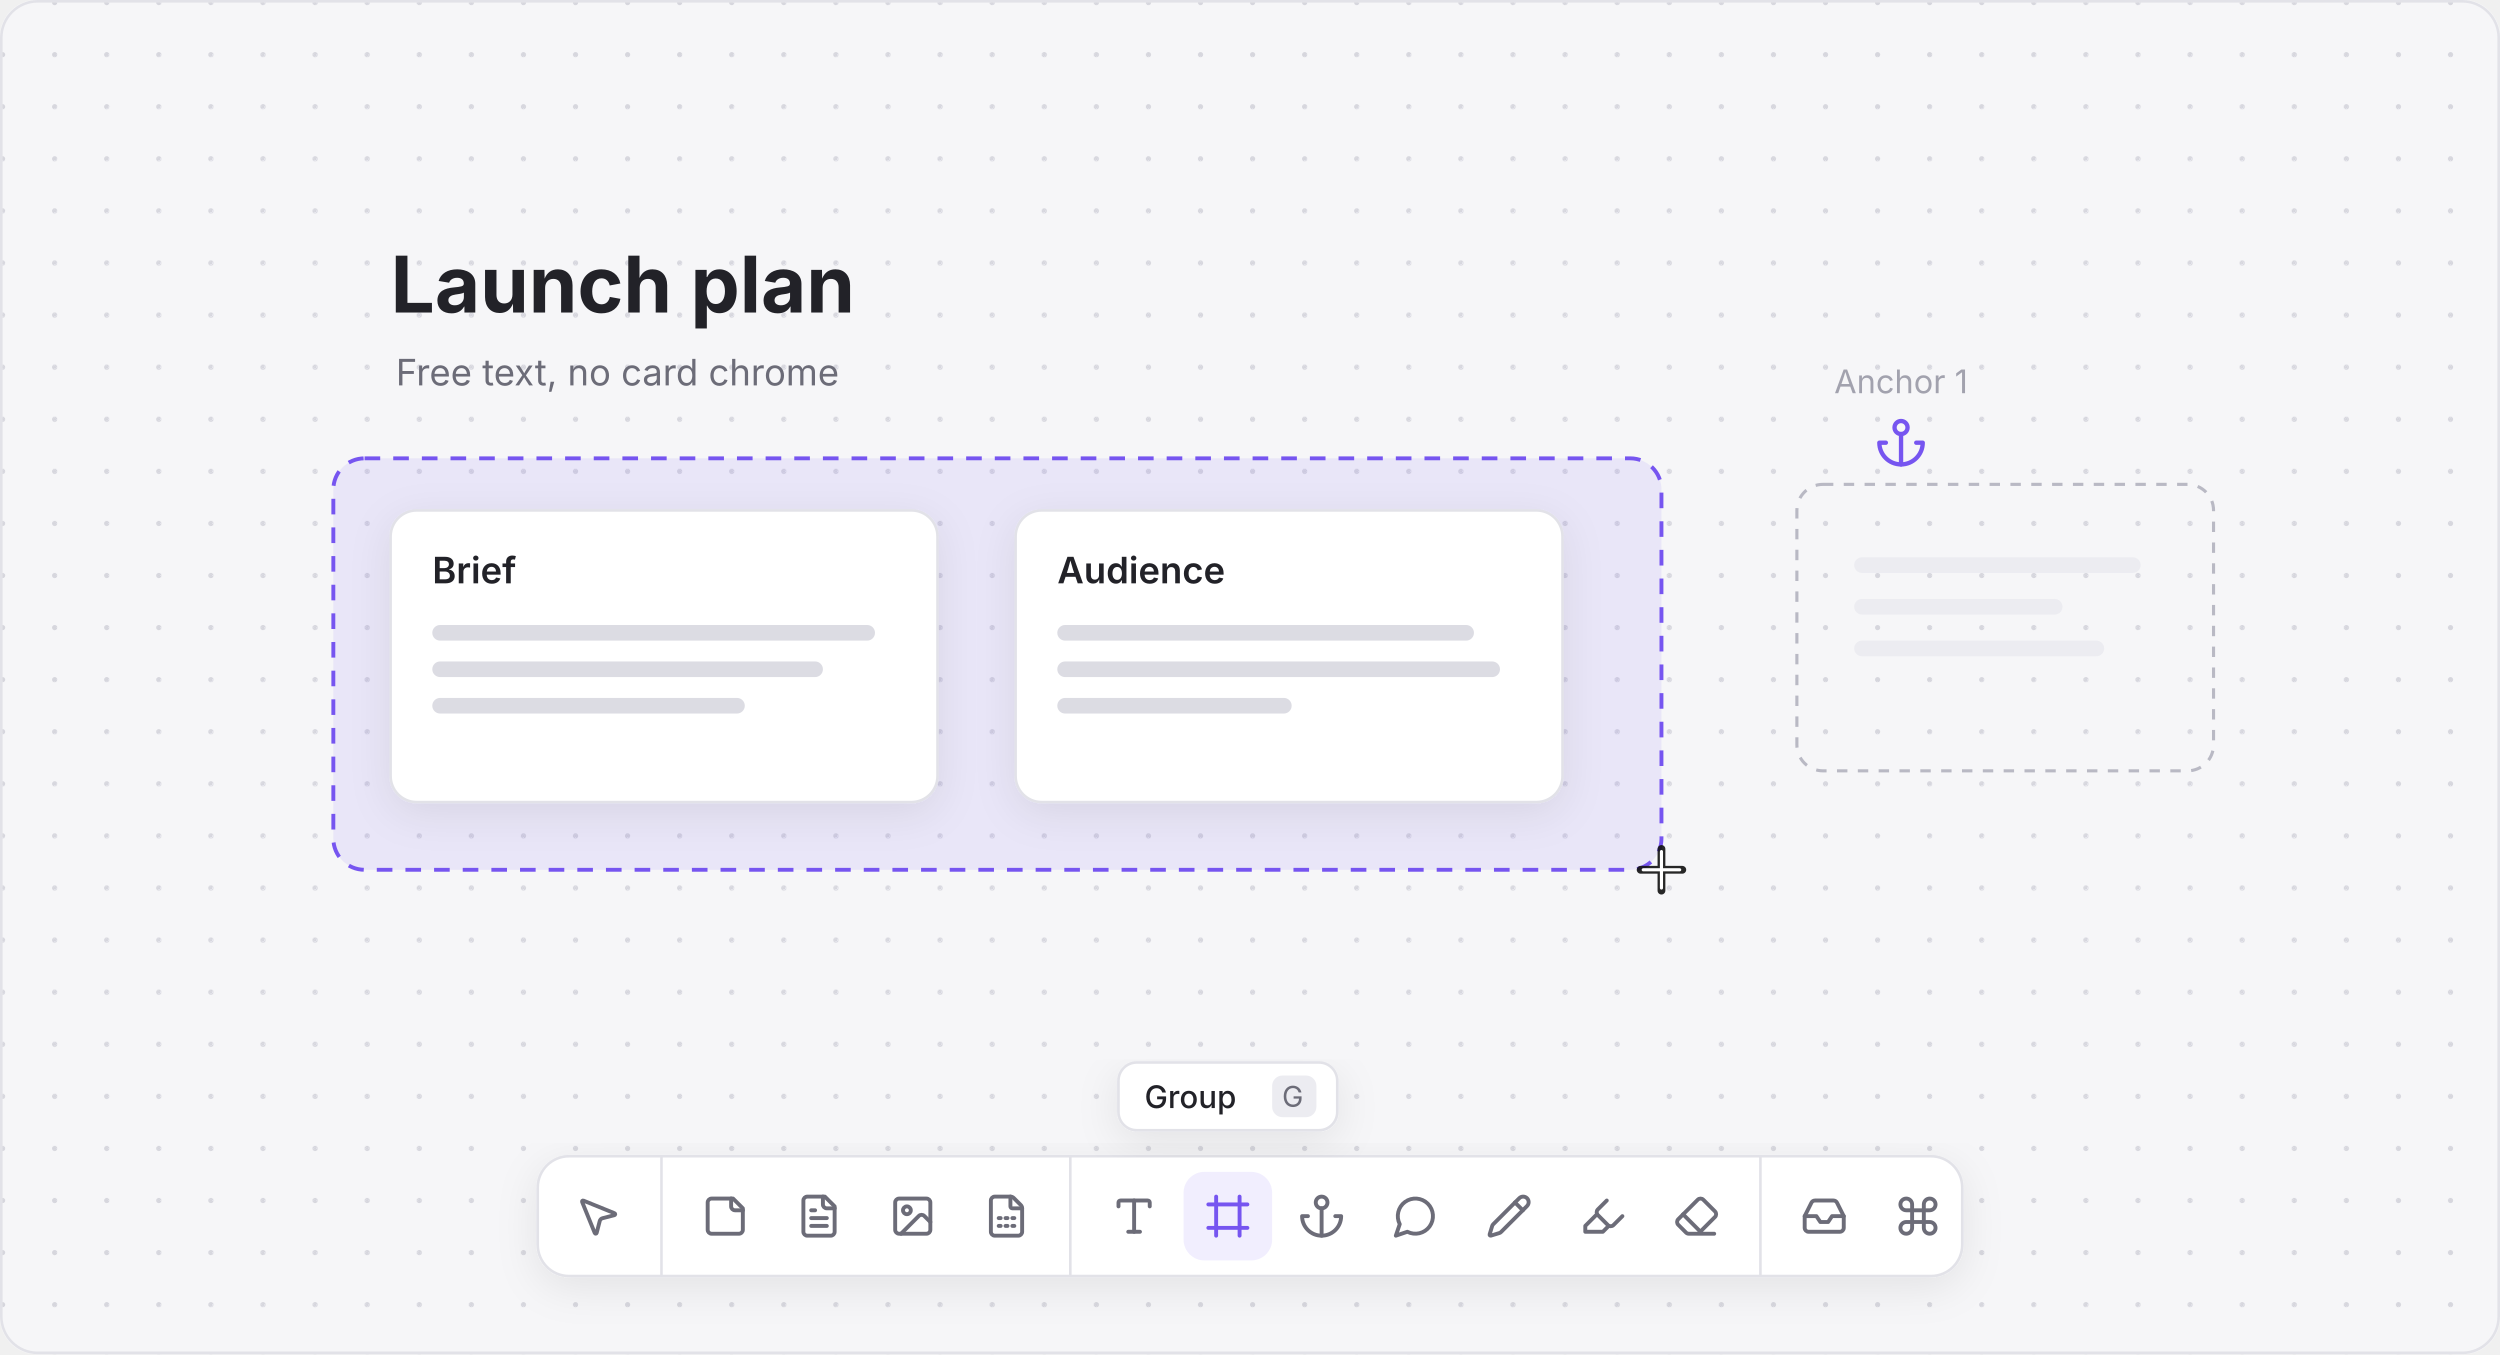
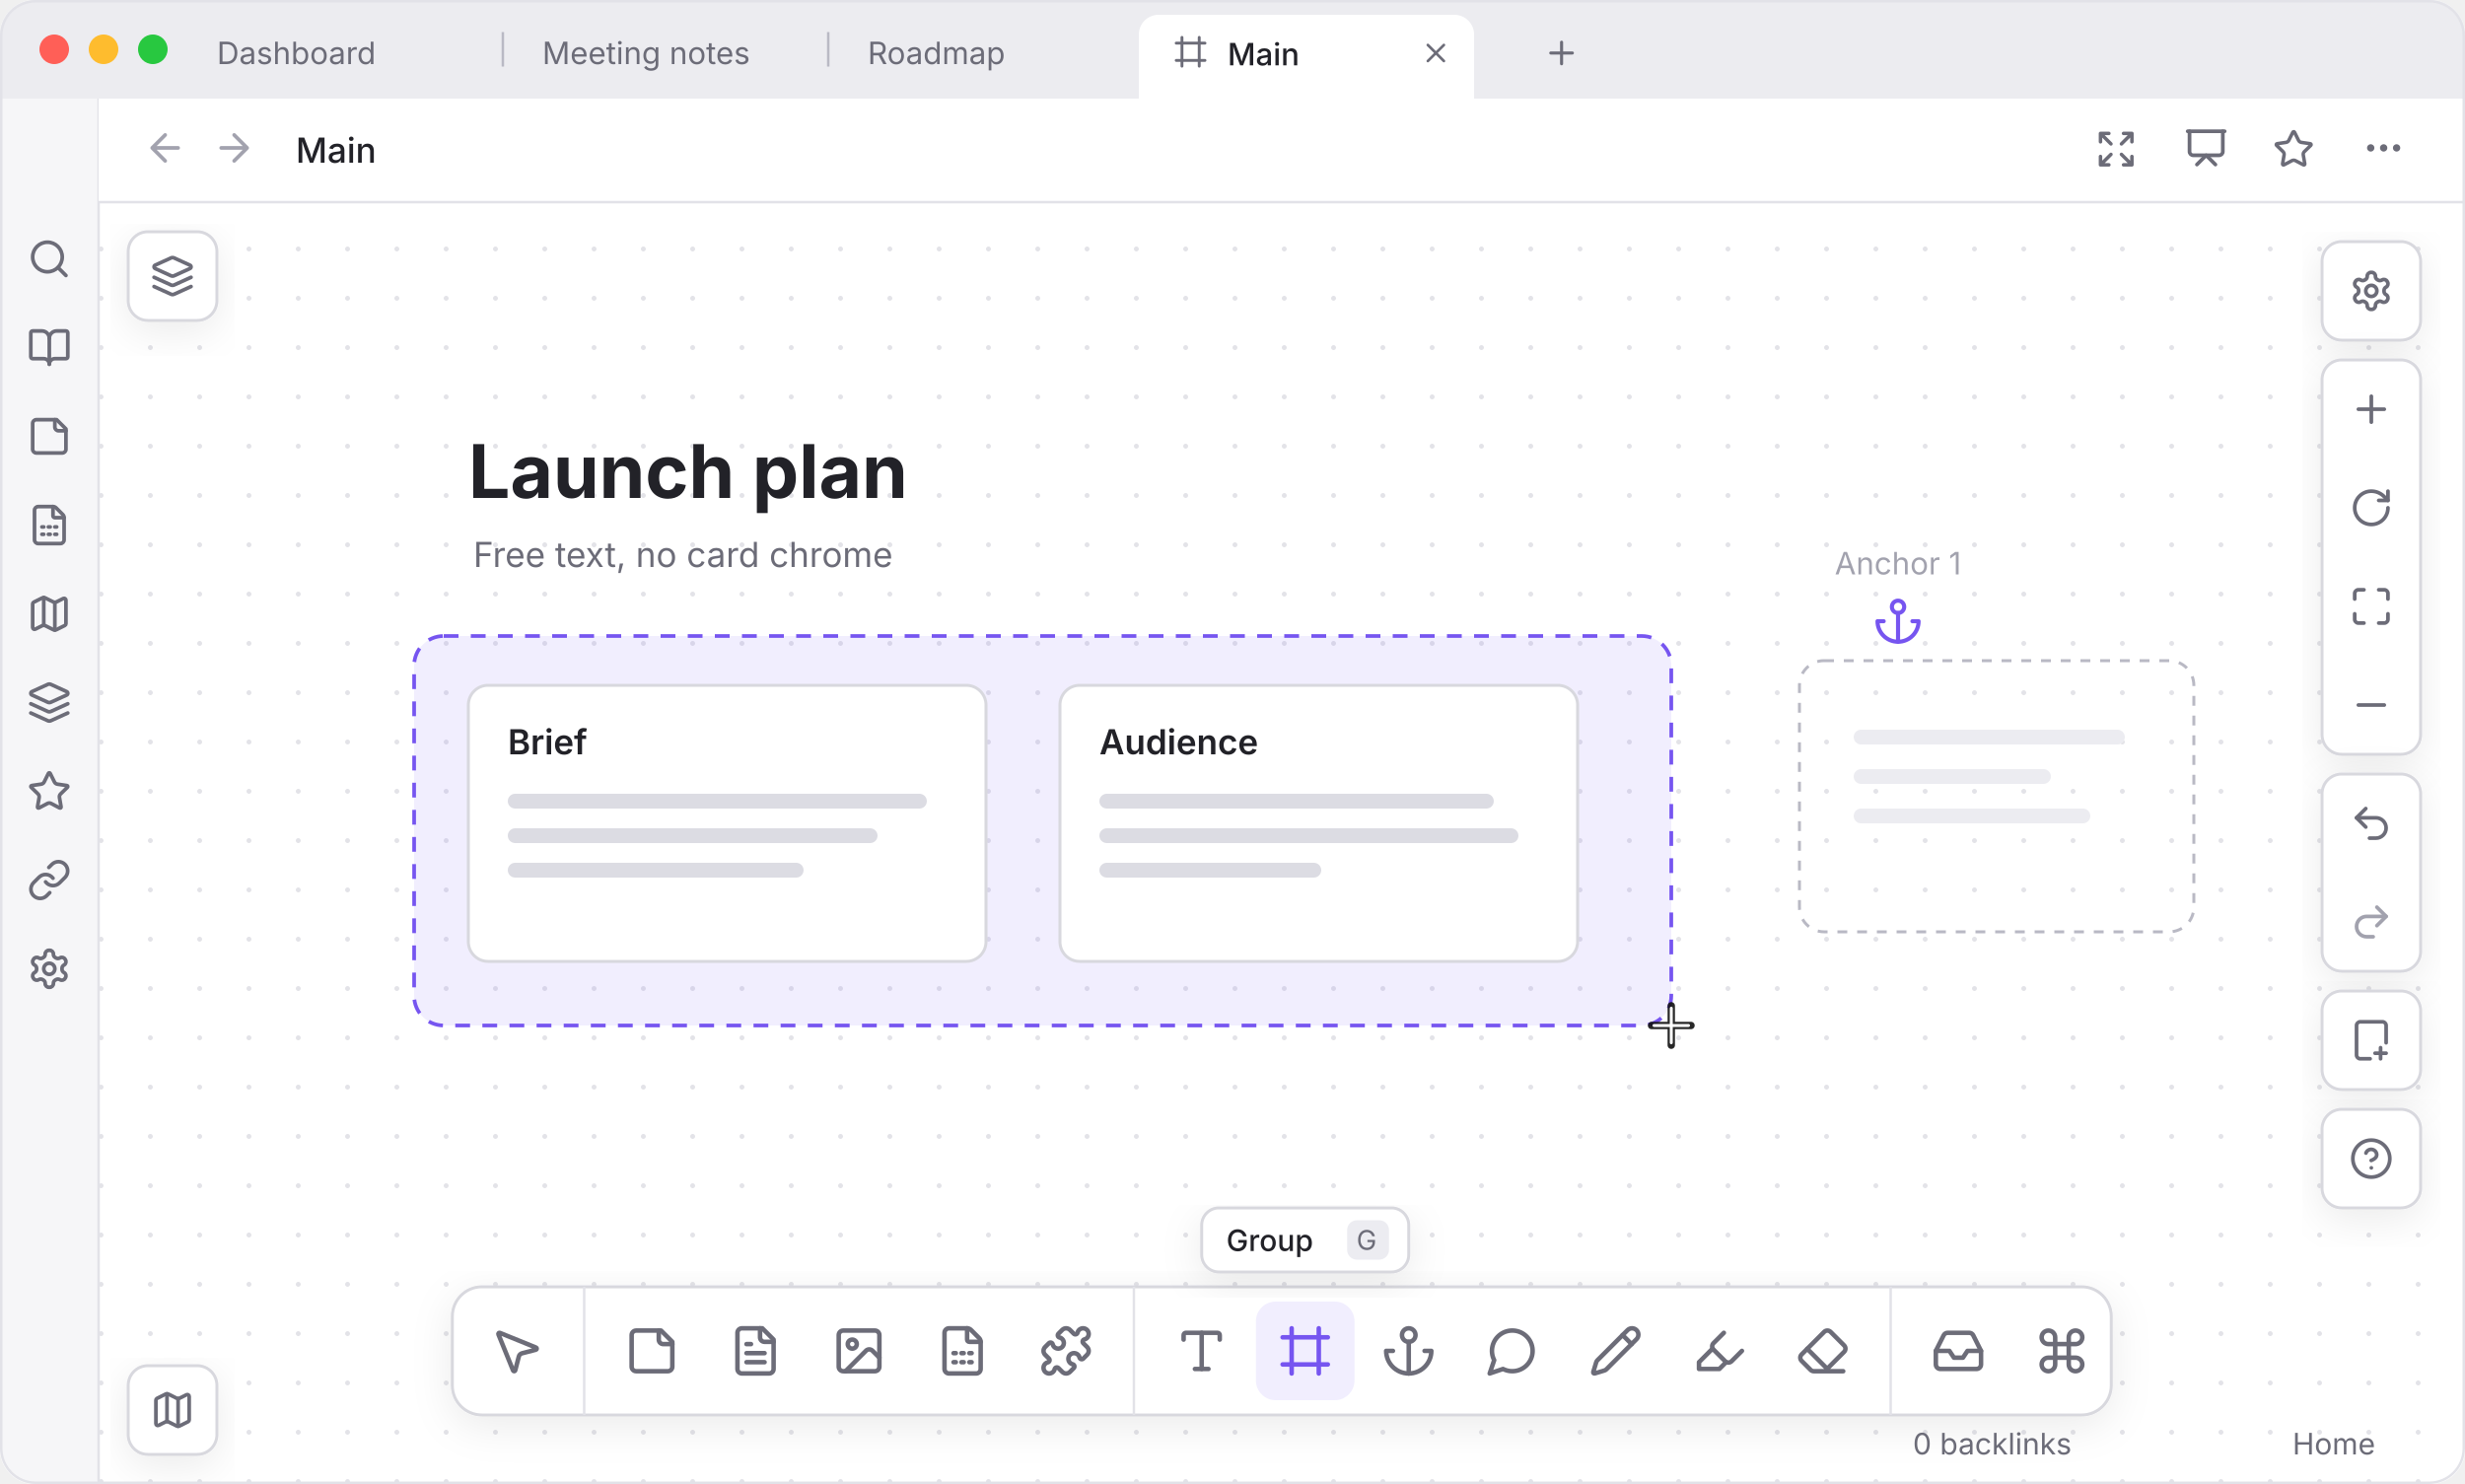
- <svg xmlns="http://www.w3.org/2000/svg" viewBox="0 0 960 520" width="960" height="520" role="img" aria-label="Canvas Plus tool bar placing a group">
+ <svg xmlns="http://www.w3.org/2000/svg" viewBox="0 0 1000 602" width="1000" height="602" role="img" aria-label="Canvas Plus tool bar placing a group">
  <style>
  text { font-family: -apple-system, BlinkMacSystemFont, "Segoe UI", Inter, Roboto, sans-serif; }
-   .bg { fill: #f6f6f8; } .dot { fill: #d6d6dd; }
-   .surface { fill: #ffffff; stroke: #e2e2e8; stroke-width: 1; }
+   .bg { fill: #ffffff; } .dot { fill: #e3e3e8; }
+   .surface { fill: #ffffff; stroke: #d8d8de; stroke-width: 1.2; }
  .surface-alt { fill: #f3f3f6; stroke: #e2e2e8; stroke-width: 1; }
  .fill-surface { fill: #ffffff; } .fill-alt { fill: #f3f3f6; } .fill-hover { fill: #ececf1; }
  .line { stroke: #e2e2e8; fill: none; } .line-strong { stroke: #b9b9c4; fill: none; }
  .t { fill: #222228; } .tm { fill: #6c6c78; } .tf { fill: #a2a2ae; }
  .bar-t { fill: #dcdce3; } .bar-f { fill: #ececf1; }
  .c { color: #222228; } .cm { color: #6c6c78; } .cf { color: #a2a2ae; } .ca { color: #7655f0; }
  .a { fill: #7655f0; } .as { stroke: #7655f0; fill: none; } .asoft { fill: #7655f0; fill-opacity: .1; }
  .on-a { fill: #ffffff; }
  .ink-red { stroke: #e93147; } .ink-green { stroke: #08b94e; }
  .hl-yellow { stroke: #f5c400; stroke-opacity: .38; }
  .shadow { flood-color: #1b1b30; flood-opacity: .08; }
  .gfill { fill: #ffffff; fill-opacity: .6; }
-   .o-fill { fill: #f6e5dc; stroke: #d9a184; stroke-width: 1.2; } .o-t { fill: #a8461a; }
-   .chrome { fill: #ececf0; } .ink-dark { stroke: #222228; }
+   .o-c { color: #a8461a; } .o-fill { fill: #f6e5dc; stroke: #d9a184; stroke-width: 1.2; } .o-t { fill: #a8461a; }
+   .chrome { fill: #ececf0; } .ribbon { fill: #f6f6f8; } .ink-dark { stroke: #222228; }
  @media (prefers-color-scheme: dark) {
-     .bg { fill: #1c1c1f; } .dot { fill: #38383e; }
+     .bg { fill: #1e1e1e; } .dot { fill: #333338; }
    .surface { fill: #26262a; stroke: #36363c; }
    .surface-alt { fill: #2d2d32; stroke: #36363c; }
    .fill-surface { fill: #26262a; } .fill-alt { fill: #2d2d32; } .fill-hover { fill: #34343a; }
    .line { stroke: #36363c; } .line-strong { stroke: #55555e; }
    .t { fill: #e4e4e9; } .tm { fill: #a0a0ab; } .tf { fill: #6d6d78; }
    .bar-t { fill: #3e3e45; } .bar-f { fill: #33333a; }
    .c { color: #e4e4e9; } .cm { color: #a0a0ab; } .cf { color: #6d6d78; } .ca { color: #9b83ff; }
    .a { fill: #8f76ff; } .as { stroke: #8f76ff; } .asoft { fill: #8f76ff; fill-opacity: .16; }
    .on-a { fill: #ffffff; }
    .hl-yellow { stroke-opacity: .3; }
    .shadow { flood-color: #000000; flood-opacity: .35; }
    .gfill { fill: #ffffff; fill-opacity: .025; }
-     .o-fill { fill: #3a2a22; stroke: #8a5235; } .o-t { fill: #f0a274; }
-     .chrome { fill: #161618; } .ink-dark { stroke: #e4e4e9; }
+     .o-fill { fill: #3a2a22; stroke: #8a5235; } .o-t { fill: #f0a274; } .o-c { color: #f0a274; }
+     .chrome { fill: #161618; } .ribbon { fill: #1a1a1c; } .ink-dark { stroke: #e4e4e9; }
  }
  .ic { fill: none; stroke: currentColor; stroke-width: 2; stroke-linecap: round; stroke-linejoin: round; }
</style>
  <defs>
    <symbol id="i-pointer" viewBox="0 0 24 24" class="ic">
      <path d="M4.037 4.688a.495.495 0 0 1 .651-.651l16 6.5a.5.5 0 0 1-.063.947l-6.124 1.58a2 2 0 0 0-1.438 1.435l-1.579 6.126a.5.5 0 0 1-.947.063z" />
    </symbol>
    <symbol id="i-card" viewBox="0 0 24 24" class="ic">
      <path d="M16 3H5a2 2 0 0 0-2 2v14a2 2 0 0 0 2 2h14a2 2 0 0 0 2-2V8Z" />
      <path d="M15 3v4a2 2 0 0 0 2 2h4" />
    </symbol>
    <symbol id="i-note" viewBox="0 0 24 24" class="ic">
      <path d="M15 2H6a2 2 0 0 0-2 2v16a2 2 0 0 0 2 2h12a2 2 0 0 0 2-2V7Z" />
      <path d="M14 2v4a2 2 0 0 0 2 2h4" />
      <path d="M10 9H8" />
      <path d="M16 13H8" />
      <path d="M16 17H8" />
    </symbol>
    <symbol id="i-media" viewBox="0 0 24 24" class="ic">
      <rect x="3" y="3" width="18" height="18" rx="2" />
      <circle cx="9" cy="9" r="2" />
      <path d="m21 15-3.086-3.086a2 2 0 0 0-2.828 0L6 21" />
    </symbol>
    <symbol id="i-types" viewBox="0 0 24 24" class="ic">
      <path d="M6 22a2 2 0 0 1-2-2V4a2 2 0 0 1 2-2h8a2.4 2.4 0 0 1 1.7.7l3.6 3.6A2.4 2.4 0 0 1 20 8v12a2 2 0 0 1-2 2Z" />
      <path d="M14 2v5a1 1 0 0 0 1 1h5" />
      <path d="M9 13H8M9 17H8M12.5 13h-1M12.5 17h-1M16 13h-1M16 17h-1" />
    </symbol>
    <symbol id="i-text" viewBox="0 0 24 24" class="ic">
      <path d="M12 4v16" />
      <path d="M4 7V5a1 1 0 0 1 1-1h14a1 1 0 0 1 1 1v2" />
      <path d="M9 20h6" />
    </symbol>
    <symbol id="i-group" viewBox="0 0 24 24" class="ic">
      <path d="M22 6H2M22 18H2M6 2v20M18 2v20" />
    </symbol>
    <symbol id="i-anchor" viewBox="0 0 24 24" class="ic">
      <path d="M12 22V8" />
      <path d="M5 12H2a10 10 0 0 0 20 0h-3" />
      <circle cx="12" cy="5" r="3" />
    </symbol>
    <symbol id="i-marker" viewBox="0 0 24 24" class="ic">
      <path d="M21.174 6.812a1 1 0 0 0-3.986-3.987L3.842 16.174a2 2 0 0 0-.5.83l-1.321 4.352a.5.5 0 0 0 .623.622l4.353-1.32a2 2 0 0 0 .83-.497z" />
      <path d="m15 5 4 4" />
    </symbol>
    <symbol id="i-highlighter" viewBox="0 0 24 24" class="ic">
      <path d="m9 11-6 6v3h9l3-3" />
      <path d="m22 12-4.6 4.6a2 2 0 0 1-2.8 0l-5.2-5.2a2 2 0 0 1 0-2.8L14 4" />
    </symbol>
    <symbol id="i-eraser" viewBox="0 0 24 24" class="ic">
      <path d="M21 21H8a2 2 0 0 1-1.42-.587l-3.994-3.999a2 2 0 0 1 0-2.828l10-10a2 2 0 0 1 2.828 0l5.999 6a2 2 0 0 1 0 2.828L12.834 21" />
      <path d="m5.082 11.09 8.828 8.828" />
    </symbol>
+     <symbol id="i-present" viewBox="0 0 24 24" class="ic">
+       <path d="M2 3h20" />
+       <path d="M21 3v11a2 2 0 0 1-2 2H5a2 2 0 0 1-2-2V3" />
+       <path d="m7 21 5-5 5 5" />
+     </symbol>
+     <symbol id="i-panel" viewBox="0 0 24 24" class="ic">
+       <path d="M11.35 22H6a2 2 0 0 1-2-2V4a2 2 0 0 1 2-2h12a2 2 0 0 1 2 2v9.35" />
+       <path d="M14 19h6M17 16v6" />
+     </symbol>
+     <symbol id="i-x" viewBox="0 0 24 24" class="ic">
+       <path d="M18 6 6 18M6 6l12 12" />
+     </symbol>
+     <symbol id="i-search" viewBox="0 0 24 24" class="ic">
+       <circle cx="11" cy="11" r="8" />
+       <path d="m21 21-4.3-4.3" />
+     </symbol>
+     <symbol id="i-plus" viewBox="0 0 24 24" class="ic">
+       <path d="M5 12h14M12 5v14" />
+     </symbol>
+     <symbol id="i-minus" viewBox="0 0 24 24" class="ic">
+       <path d="M5 12h14" />
+     </symbol>
+     <symbol id="i-help" viewBox="0 0 24 24" class="ic">
+       <circle cx="12" cy="12" r="10" />
+       <path d="M9.09 9a3 3 0 0 1 5.83 1c0 2-3 3-3 3M12 17h.01" />
+     </symbol>
+     <symbol id="i-more" viewBox="0 0 24 24" class="ic">
+       <circle cx="12" cy="12" r="1" />
+       <circle cx="19" cy="12" r="1" />
+       <circle cx="5" cy="12" r="1" />
+     </symbol>
+     <symbol id="i-settings" viewBox="0 0 24 24" class="ic">
+       <path d="M12.22 2h-.44a2 2 0 0 0-2 2v.18a2 2 0 0 1-1 1.73l-.43.25a2 2 0 0 1-2 0l-.15-.08a2 2 0 0 0-2.73.73l-.22.38a2 2 0 0 0 .73 2.73l.15.1a2 2 0 0 1 1 1.72v.51a2 2 0 0 1-1 1.74l-.15.09a2 2 0 0 0-.73 2.73l.22.38a2 2 0 0 0 2.73.73l.15-.08a2 2 0 0 1 2 0l.43.25a2 2 0 0 1 1 1.73V20a2 2 0 0 0 2 2h.44a2 2 0 0 0 2-2v-.18a2 2 0 0 1 1-1.73l.43-.25a2 2 0 0 1 2 0l.15.08a2 2 0 0 0 2.73-.73l.22-.39a2 2 0 0 0-.73-2.73l-.15-.08a2 2 0 0 1-1-1.74v-.5a2 2 0 0 1 1-1.74l.15-.09a2 2 0 0 0 .73-2.73l-.22-.38a2 2 0 0 0-2.73-.73l-.15.08a2 2 0 0 1-2 0l-.43-.25a2 2 0 0 1-1-1.73V4a2 2 0 0 0-2-2z" />
+       <circle cx="12" cy="12" r="3" />
+     </symbol>
+     <symbol id="i-reset" viewBox="0 0 24 24" class="ic">
+       <path d="M21 12a9 9 0 1 1-9-9c2.52 0 4.93 1 6.74 2.74L21 8" />
+       <path d="M21 3v5h-5" />
+     </symbol>
+     <symbol id="i-fit" viewBox="0 0 24 24" class="ic">
+       <path d="M8 3H5a2 2 0 0 0-2 2v3M21 8V5a2 2 0 0 0-2-2h-3M3 16v3a2 2 0 0 0 2 2h3M16 21h3a2 2 0 0 0 2-2v-3" />
+     </symbol>
+     <symbol id="i-undo" viewBox="0 0 24 24" class="ic">
+       <path d="M9 14 4 9l5-5" />
+       <path d="M4 9h10.5a5.5 5.5 0 0 1 0 11H11" />
+     </symbol>
+     <symbol id="i-redo" viewBox="0 0 24 24" class="ic">
+       <path d="m15 14 5-5-5-5" />
+       <path d="M20 9H9.5a5.5 5.5 0 0 0 0 11H13" />
+     </symbol>
+     <symbol id="i-layers" viewBox="0 0 24 24" class="ic">
+       <path d="M12.83 2.18a2 2 0 0 0-1.66 0L2.6 6.08a1 1 0 0 0 0 1.83l8.58 3.91a2 2 0 0 0 1.66 0l8.58-3.9a1 1 0 0 0 0-1.83Z" />
+       <path d="m22 17.65-9.17 4.16a2 2 0 0 1-1.66 0L2 17.65" />
+       <path d="m22 12.65-9.17 4.16a2 2 0 0 1-1.66 0L2 12.65" />
+     </symbol>
+     <symbol id="i-map" viewBox="0 0 24 24" class="ic">
+       <path d="M14.106 5.553a2 2 0 0 0 1.788 0l3.659-1.83A1 1 0 0 1 21 4.619v12.764a1 1 0 0 1-.553.894l-4.553 2.277a2 2 0 0 1-1.788 0l-4.212-2.106a2 2 0 0 0-1.788 0l-3.659 1.83A1 1 0 0 1 3 19.381V6.618a1 1 0 0 1 .553-.894l4.553-2.277a2 2 0 0 1 1.788 0z" />
+       <path d="M15 5.764v15M9 3.236v15" />
+     </symbol>
+     <symbol id="i-book" viewBox="0 0 24 24" class="ic">
+       <path d="M12 7v14" />
+       <path d="M3 18a1 1 0 0 1-1-1V4a1 1 0 0 1 1-1h5a4 4 0 0 1 4 4 4 4 0 0 1 4-4h5a1 1 0 0 1 1 1v13a1 1 0 0 1-1 1h-6a3 3 0 0 0-3 3 3 3 0 0 0-3-3z" />
+     </symbol>
+     <symbol id="i-back" viewBox="0 0 24 24" class="ic">
+       <path d="m12 19-7-7 7-7M19 12H5" />
+     </symbol>
+     <symbol id="i-fwd" viewBox="0 0 24 24" class="ic">
+       <path d="M5 12h14M12 5l7 7-7 7" />
+     </symbol>
    <symbol id="i-comment" viewBox="0 0 24 24" class="ic">
      <path d="M7.9 20A9 9 0 1 0 4 16.1L2 22Z" />
    </symbol>
    <symbol id="i-tray" viewBox="0 0 24 24" class="ic">
      <path d="M22 12h-6l-2 3h-4l-2-3H2" />
      <path d="M5.45 5.11 2 12v6a2 2 0 0 0 2 2h16a2 2 0 0 0 2-2v-6l-3.45-6.89A2 2 0 0 0 16.76 4H7.24a2 2 0 0 0-1.79 1.11z" />
    </symbol>
    <symbol id="i-command" viewBox="0 0 24 24" class="ic">
      <path d="M15 6v12a3 3 0 1 0 3-3H6a3 3 0 1 0 3 3V6a3 3 0 1 0-3 3h12a3 3 0 1 0-3-3" />
+     </symbol>
+     <symbol id="i-puzzle" viewBox="0 0 24 24" class="ic">
+       <path d="M15.39 4.39a1 1 0 0 0 1.68-.474 2.5 2.5 0 1 1 3.014 3.015 1 1 0 0 0-.474 1.68l1.683 1.682a2.414 2.414 0 0 1 0 3.414L19.61 15.39a1 1 0 0 1-1.68-.474 2.5 2.5 0 1 0-3.014 3.015 1 1 0 0 1 .474 1.68l-1.683 1.682a2.414 2.414 0 0 1-3.414 0L8.61 19.61a1 1 0 0 0-1.68.474 2.5 2.5 0 1 1-3.014-3.015 1 1 0 0 0 .474-1.68l-1.683-1.682a2.414 2.414 0 0 1 0-3.414L4.39 8.61a1 1 0 0 1 1.68.474 2.5 2.5 0 1 0 3.014-3.015 1 1 0 0 1-.474-1.68l1.683-1.682a2.414 2.414 0 0 1 3.414 0z" />
+     </symbol>
+     <symbol id="i-link" viewBox="0 0 24 24" class="ic">
+       <path d="M10 13a5 5 0 0 0 7.54.54l3-3a5 5 0 0 0-7.07-7.07l-1.72 1.71" />
+       <path d="M14 11a5 5 0 0 0-7.54-.54l-3 3a5 5 0 0 0 7.07 7.07l1.71-1.71" />
+     </symbol>
+     <symbol id="i-star" viewBox="0 0 24 24" class="ic">
+       <path d="M11.525 2.295a.53.53 0 0 1 .95 0l2.31 4.679a2.123 2.123 0 0 0 1.595 1.16l5.166.756a.53.53 0 0 1 .294.904l-3.736 3.638a2.123 2.123 0 0 0-.611 1.878l.882 5.14a.53.53 0 0 1-.771.56l-4.618-2.428a2.122 2.122 0 0 0-1.973 0L6.396 21.01a.53.53 0 0 1-.77-.56l.881-5.139a2.122 2.122 0 0 0-.611-1.879L2.16 9.795a.53.53 0 0 1 .294-.906l5.165-.755a2.122 2.122 0 0 0 1.597-1.16z" />
+     </symbol>
+     <symbol id="i-expand" viewBox="0 0 24 24" class="ic">
+       <path d="m21 21-6-6m6 6v-4.8m0 4.8h-4.8" />
+       <path d="M3 16.2V21m0 0h4.8M3 21l6-6" />
+       <path d="M21 7.8V3m0 0h-4.8M21 3l-6 6" />
+       <path d="M3 7.8V3m0 0h4.8M3 3l6 6" />
    </symbol>
    <pattern id="dots" width="20" height="20" patternUnits="userSpaceOnUse">
      <circle cx="1" cy="1" r="1" class="dot" />
    </pattern>
    <filter id="sh" x="-20%" y="-20%" width="140%" height="160%">
      <feDropShadow dx="0" dy="4" stdDeviation="8" class="shadow" />
    </filter>
    <linearGradient id="sky" x1="0" y1="0" x2="0" y2="1">
      <stop offset="0" stop-color="#b9c7ff" />
      <stop offset="1" stop-color="#e9d8ff" />
    </linearGradient>
    <linearGradient id="dusk" x1="0" y1="0" x2="1" y2="1">
      <stop offset="0" stop-color="#ffd1b3" />
      <stop offset="1" stop-color="#f6a8c4" />
    </linearGradient>
    <clipPath id="frame">
-       <rect width="960" height="520" rx="14" />
+       <rect width="1000" height="602" rx="14" />
    </clipPath>
  </defs>
  <g clip-path="url(#frame)">
-     <rect width="960" height="520" class="bg" />
-     <rect width="960" height="520" fill="url(#dots)" />
-     <text x="150" y="120" font-size="30" font-weight="700" text-anchor="start" class="t">Launch plan</text>
-     <text x="152" y="148" font-size="14" font-weight="400" text-anchor="start" class="tm">Free text, no card chrome</text>
-     <rect x="128" y="176" width="510" height="158" rx="12" class="asoft" />
-     <rect x="150" y="196" width="210" height="112" rx="10" class="surface" filter="url(#sh)" />
-     <text x="166" y="224" font-size="14" font-weight="600" text-anchor="start" class="t">Brief</text>
-     <rect x="166" y="240" width="170" height="6" rx="3" class="bar-t" />
-     <rect x="166" y="254" width="150" height="6" rx="3" class="bar-t" />
-     <rect x="166" y="268" width="120" height="6" rx="3" class="bar-t" />
-     <rect x="390" y="196" width="210" height="112" rx="10" class="surface" filter="url(#sh)" />
-     <text x="406" y="224" font-size="14" font-weight="600" text-anchor="start" class="t">Audience</text>
-     <rect x="406" y="240" width="160" height="6" rx="3" class="bar-t" />
-     <rect x="406" y="254" width="170" height="6" rx="3" class="bar-t" />
-     <rect x="406" y="268" width="90" height="6" rx="3" class="bar-t" />
-     <rect x="128" y="176" width="510" height="158" rx="12" class="as" stroke-width="1.5" stroke-dasharray="6 5" />
-     <g stroke="#111" stroke-width="3" stroke-linecap="round" opacity=".9">
-       <path d="M630 334h16M638 326v16" />
+     <rect width="1000" height="602" class="bg" />
+     <rect width="1000" height="602" fill="url(#dots)" />
+     <g transform="translate(40,82)">
+       <text x="150" y="120" font-size="30" font-weight="700" text-anchor="start" class="t">Launch plan</text>
+       <text x="152" y="148" font-size="14" font-weight="400" text-anchor="start" class="tm">Free text, no card chrome</text>
+       <rect x="128" y="176" width="510" height="158" rx="12" class="asoft" />
+       <rect x="150" y="196" width="210" height="112" rx="8" class="surface" />
+       <text x="166" y="224" font-size="14" font-weight="600" text-anchor="start" class="t">Brief</text>
+       <rect x="166" y="240" width="170" height="6" rx="3" class="bar-t" />
+       <rect x="166" y="254" width="150" height="6" rx="3" class="bar-t" />
+       <rect x="166" y="268" width="120" height="6" rx="3" class="bar-t" />
+       <rect x="390" y="196" width="210" height="112" rx="8" class="surface" />
+       <text x="406" y="224" font-size="14" font-weight="600" text-anchor="start" class="t">Audience</text>
+       <rect x="406" y="240" width="160" height="6" rx="3" class="bar-t" />
+       <rect x="406" y="254" width="170" height="6" rx="3" class="bar-t" />
+       <rect x="406" y="268" width="90" height="6" rx="3" class="bar-t" />
+       <rect x="128" y="176" width="510" height="158" rx="12" class="as" stroke-width="1.5" stroke-dasharray="6 5" />
+       <g stroke="#111" stroke-width="3" stroke-linecap="round" opacity=".9">
+         <path d="M630 334h16M638 326v16" />
+       </g>
+       <g stroke="#fff" stroke-width="1.2" stroke-linecap="round">
+         <path d="M631 334h14M638 327v14" />
+       </g>
+       <use href="#i-anchor" x="720" y="160" width="20" height="20" class="ca" />
+       <text x="730" y="151" font-size="12.5" font-weight="400" text-anchor="middle" class="tf">Anchor 1</text>
+       <rect x="690" y="186" width="160" height="110" rx="10" class="line-strong" stroke-dasharray="4 4" stroke-width="1.2" />
+       <rect x="712" y="214" width="110" height="6" rx="3" class="bar-f" />
+       <rect x="712" y="230" width="80" height="6" rx="3" class="bar-f" />
+       <rect x="712" y="246" width="96" height="6" rx="3" class="bar-f" />
+       <rect x="143.5" y="440" width="673" height="52" rx="12" class="surface" filter="url(#sh)" />
+       <use href="#i-pointer" x="158.5" y="455" width="22" height="22" class="cm" />
+       <line x1="197" y1="440" x2="197" y2="492" class="line" stroke-width="1" />
+       <use href="#i-card" x="213.5" y="455" width="22" height="22" class="cm" />
+       <use href="#i-note" x="255.5" y="455" width="22" height="22" class="cm" />
+       <use href="#i-media" x="297.5" y="455" width="22" height="22" class="cm" />
+       <use href="#i-types" x="339.5" y="455" width="22" height="22" class="cm" />
+       <use href="#i-puzzle" x="381.5" y="455" width="22" height="22" class="cm" />
+       <line x1="420" y1="440" x2="420" y2="492" class="line" stroke-width="1" />
+       <use href="#i-text" x="436.5" y="455" width="22" height="22" class="cm" />
+       <rect x="469.5" y="446" width="40" height="40" rx="8" class="asoft" />
+       <use href="#i-group" x="478.5" y="455" width="22" height="22" class="ca" />
+       <use href="#i-anchor" x="520.5" y="455" width="22" height="22" class="cm" />
+       <use href="#i-comment" x="562.5" y="455" width="22" height="22" class="cm" />
+       <use href="#i-marker" x="604.5" y="455" width="22" height="22" class="cm" />
+       <use href="#i-highlighter" x="646.5" y="455" width="22" height="22" class="cm" />
+       <use href="#i-eraser" x="688.5" y="455" width="22" height="22" class="cm" />
+       <line x1="727" y1="440" x2="727" y2="492" class="line" stroke-width="1" />
+       <use href="#i-tray" x="743.5" y="455" width="22" height="22" class="cm" />
+       <use href="#i-command" x="785.5" y="455" width="22" height="22" class="cm" />
+       <rect x="447.5" y="408" width="84" height="26" rx="7" class="surface" filter="url(#sh)" />
+       <text x="457.5" y="425.5" font-size="12" font-weight="500" text-anchor="start" class="t">Group</text>
+       <rect x="506.5" y="413" width="17" height="16" rx="4" class="fill-hover" />
+       <text x="518.5" y="425" font-size="11" font-weight="400" text-anchor="end" class="tm">G</text>
+       <rect x="902" y="16" width="40" height="40" rx="8" class="surface" filter="url(#sh)" />
+       <use href="#i-settings" x="913" y="27" width="18" height="18" class="cm" />
+       <rect x="902" y="64" width="40" height="160" rx="8" class="surface" filter="url(#sh)" />
+       <use href="#i-plus" x="913" y="75" width="18" height="18" class="cm" />
+       <use href="#i-reset" x="913" y="115" width="18" height="18" class="cm" />
+       <use href="#i-fit" x="913" y="155" width="18" height="18" class="cm" />
+       <use href="#i-minus" x="913" y="195" width="18" height="18" class="cm" />
+       <rect x="902" y="232" width="40" height="80" rx="8" class="surface" filter="url(#sh)" />
+       <use href="#i-undo" x="913" y="243" width="18" height="18" class="cm" />
+       <use href="#i-redo" x="913" y="283" width="18" height="18" class="cf" />
+       <rect x="902" y="320" width="40" height="40" rx="8" class="surface" filter="url(#sh)" />
+       <use href="#i-panel" x="913" y="331" width="18" height="18" class="cm" />
+       <rect x="902" y="368" width="40" height="40" rx="8" class="surface" filter="url(#sh)" />
+       <use href="#i-help" x="913" y="379" width="18" height="18" class="cm" />
+       <rect x="12" y="12" width="36" height="36" rx="8" class="surface" filter="url(#sh)" />
+       <use href="#i-layers" x="21" y="21" width="18" height="18" class="cm" />
+       <rect x="12" y="472" width="36" height="36" rx="8" class="surface" filter="url(#sh)" />
+       <use href="#i-map" x="21" y="481" width="18" height="18" class="cm" />
+       <text x="736" y="508" font-size="12" font-weight="400" text-anchor="start" class="tm">0 backlinks</text>
+       <text x="890" y="508" font-size="12" font-weight="400" text-anchor="start" class="tm">Home</text>
    </g>
-     <g stroke="#fff" stroke-width="1.2" stroke-linecap="round">
-       <path d="M631 334h14M638 327v14" />
-     </g>
-     <use href="#i-anchor" x="720" y="160" width="20" height="20" class="ca" />
-     <text x="730" y="151" font-size="12.5" font-weight="400" text-anchor="middle" class="tf">Anchor 1</text>
-     <rect x="690" y="186" width="160" height="110" rx="10" class="line-strong" stroke-dasharray="4 4" stroke-width="1.2" />
-     <rect x="712" y="214" width="110" height="6" rx="3" class="bar-f" />
-     <rect x="712" y="230" width="80" height="6" rx="3" class="bar-f" />
-     <rect x="712" y="246" width="96" height="6" rx="3" class="bar-f" />
-     <rect x="206.5" y="444" width="547" height="46" rx="12" class="surface" filter="url(#sh)" />
-     <use href="#i-pointer" x="220.5" y="458" width="18" height="18" class="cm" />
-     <line x1="254" y1="444" x2="254" y2="490" class="line" stroke-width="1" />
-     <use href="#i-card" x="269.5" y="458" width="18" height="18" class="cm" />
-     <use href="#i-note" x="305.5" y="458" width="18" height="18" class="cm" />
-     <use href="#i-media" x="341.5" y="458" width="18" height="18" class="cm" />
-     <use href="#i-types" x="377.5" y="458" width="18" height="18" class="cm" />
-     <line x1="411" y1="444" x2="411" y2="490" class="line" stroke-width="1" />
-     <use href="#i-text" x="426.5" y="458" width="18" height="18" class="cm" />
-     <rect x="454.5" y="450" width="34" height="34" rx="8" class="asoft" />
-     <use href="#i-group" x="462.5" y="458" width="18" height="18" class="ca" />
-     <use href="#i-anchor" x="498.5" y="458" width="18" height="18" class="cm" />
-     <use href="#i-comment" x="534.5" y="458" width="18" height="18" class="cm" />
-     <use href="#i-marker" x="570.5" y="458" width="18" height="18" class="cm" />
-     <use href="#i-highlighter" x="606.5" y="458" width="18" height="18" class="cm" />
-     <use href="#i-eraser" x="642.5" y="458" width="18" height="18" class="cm" />
-     <line x1="676" y1="444" x2="676" y2="490" class="line" stroke-width="1" />
-     <use href="#i-tray" x="691.5" y="458" width="18" height="18" class="cm" />
-     <use href="#i-command" x="727.5" y="458" width="18" height="18" class="cm" />
-     <rect x="429.5" y="408" width="84" height="26" rx="7" class="surface" filter="url(#sh)" />
-     <text x="439.5" y="425.5" font-size="12" font-weight="500" text-anchor="start" class="t">Group</text>
-     <rect x="488.5" y="413" width="17" height="16" rx="4" class="fill-hover" />
-     <text x="500.5" y="425" font-size="11" font-weight="400" text-anchor="end" class="tm">G</text>
+     <rect width="1000" height="40" class="chrome" />
+     <circle cx="22" cy="20" r="6" fill="#ff5f57" />
+     <circle cx="42" cy="20" r="6" fill="#febc2e" />
+     <circle cx="62" cy="20" r="6" fill="#28c840" />
+     <text x="88" y="26" font-size="12.5" font-weight="400" text-anchor="start" class="tm">Dashboard</text>
+     <text x="220" y="26" font-size="12.5" font-weight="400" text-anchor="start" class="tm">Meeting notes</text>
+     <line x1="204" y1="13" x2="204" y2="27" class="line-strong" />
+     <text x="352" y="26" font-size="12.5" font-weight="400" text-anchor="start" class="tm">Roadmap</text>
+     <line x1="336" y1="13" x2="336" y2="27" class="line-strong" />
+     <path d="M462 40v-26a8 8 0 0 1 8-8h120a8 8 0 0 1 8 8v26z" class="fill-surface" />
+     <use href="#i-group" x="476" y="14" width="14" height="14" class="cm" />
+     <text x="498" y="26.5" font-size="12.5" font-weight="500" text-anchor="start" class="t">Main</text>
+     <use href="#i-x" x="576" y="15" width="13" height="13" class="cm" />
+     <use href="#i-plus" x="626" y="14" width="15" height="15" class="cm" />
+     <rect y="40" width="40" height="562" class="ribbon" />
+     <line x1="40" y1="40" x2="40" y2="602" class="line" />
+     <use href="#i-search" x="11" y="96" width="18" height="18" class="cm" />
+     <use href="#i-book" x="11" y="132" width="18" height="18" class="cm" />
+     <use href="#i-card" x="11" y="168" width="18" height="18" class="cm" />
+     <use href="#i-types" x="11" y="204" width="18" height="18" class="cm" />
+     <use href="#i-map" x="11" y="240" width="18" height="18" class="cm" />
+     <use href="#i-layers" x="11" y="276" width="18" height="18" class="cm" />
+     <use href="#i-star" x="11" y="312" width="18" height="18" class="cm" />
+     <use href="#i-link" x="11" y="348" width="18" height="18" class="cm" />
+     <use href="#i-settings" x="11" y="384" width="18" height="18" class="cm" />
+     <rect x="40" y="40" width="960" height="42" class="fill-surface" />
+     <line x1="40" y1="82" x2="1000" y2="82" class="line" />
+     <use href="#i-back" x="58" y="51" width="18" height="18" class="cf" />
+     <use href="#i-fwd" x="86" y="51" width="18" height="18" class="cf" />
+     <text x="120" y="66" font-size="14" font-weight="500" text-anchor="start" class="t">Main</text>
+     <use href="#i-expand" x="850" y="52" width="17" height="17" class="cm" />
+     <use href="#i-present" x="886" y="51" width="18" height="18" class="cm" />
+     <use href="#i-star" x="922" y="52" width="17" height="17" class="cm" />
+     <use href="#i-more" x="958" y="51" width="18" height="18" class="cm" />
  </g>
-   <rect x=".5" y=".5" width="959" height="519" rx="14" class="line" />
+   <rect x=".5" y=".5" width="999" height="601" rx="14" class="line" />
</svg>
